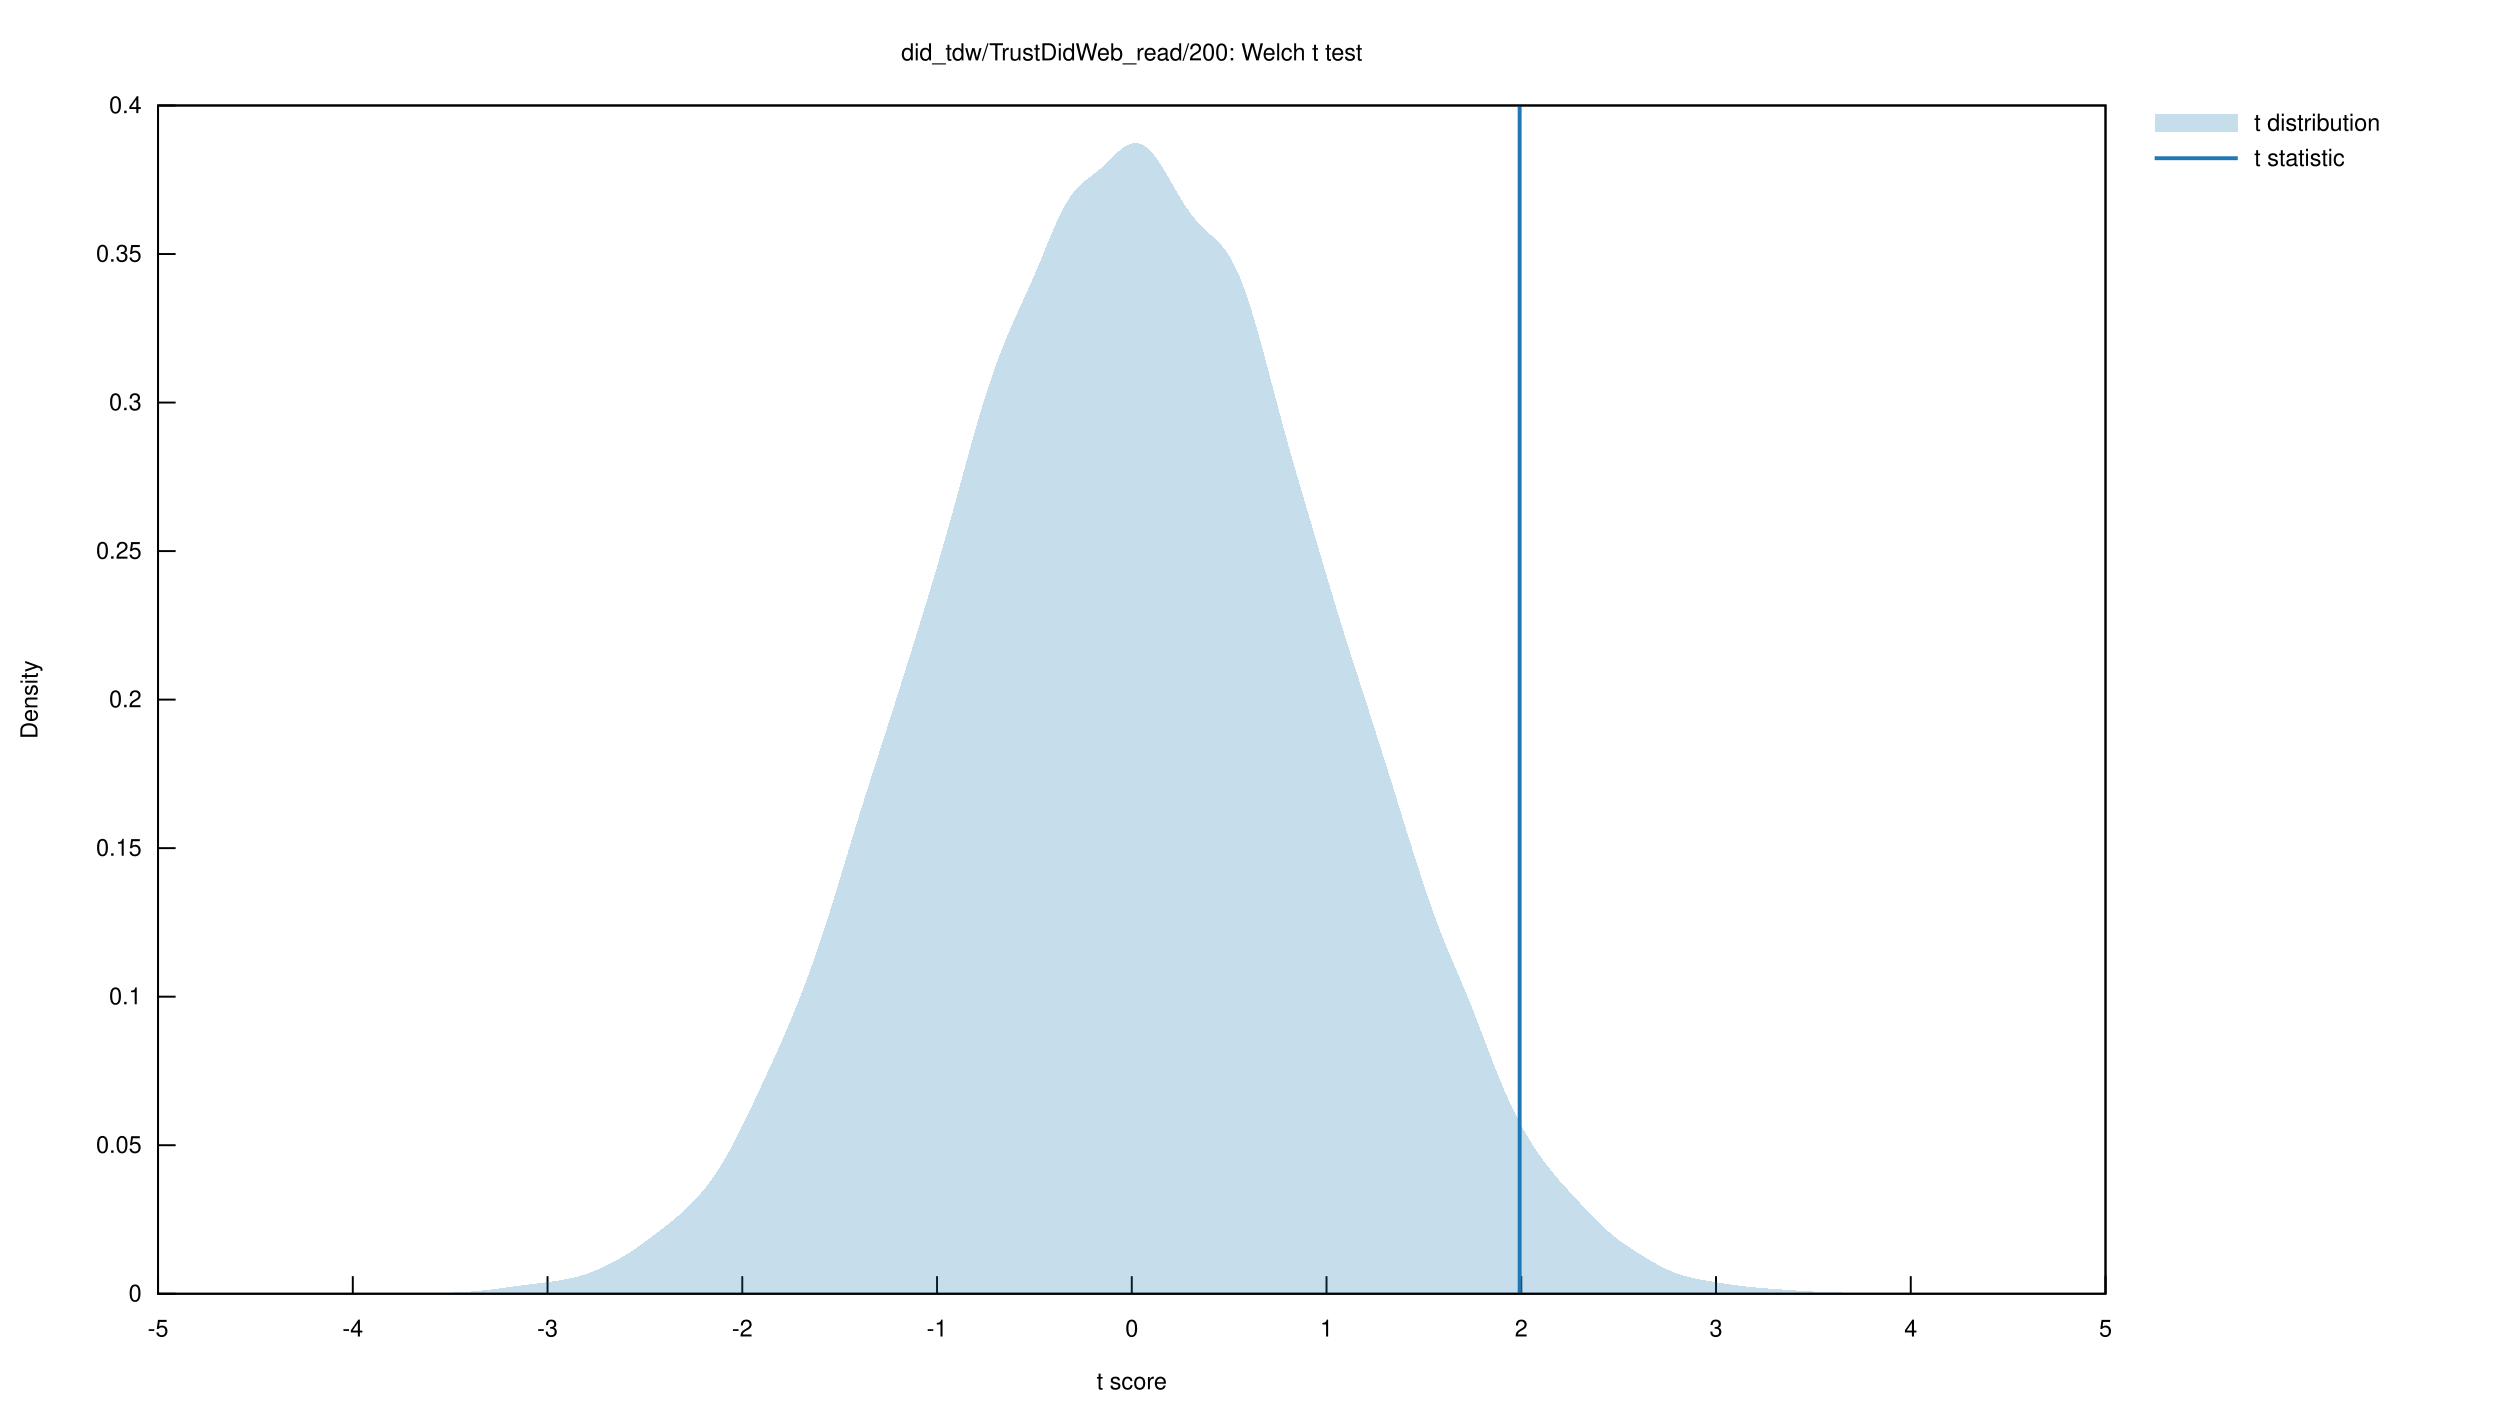
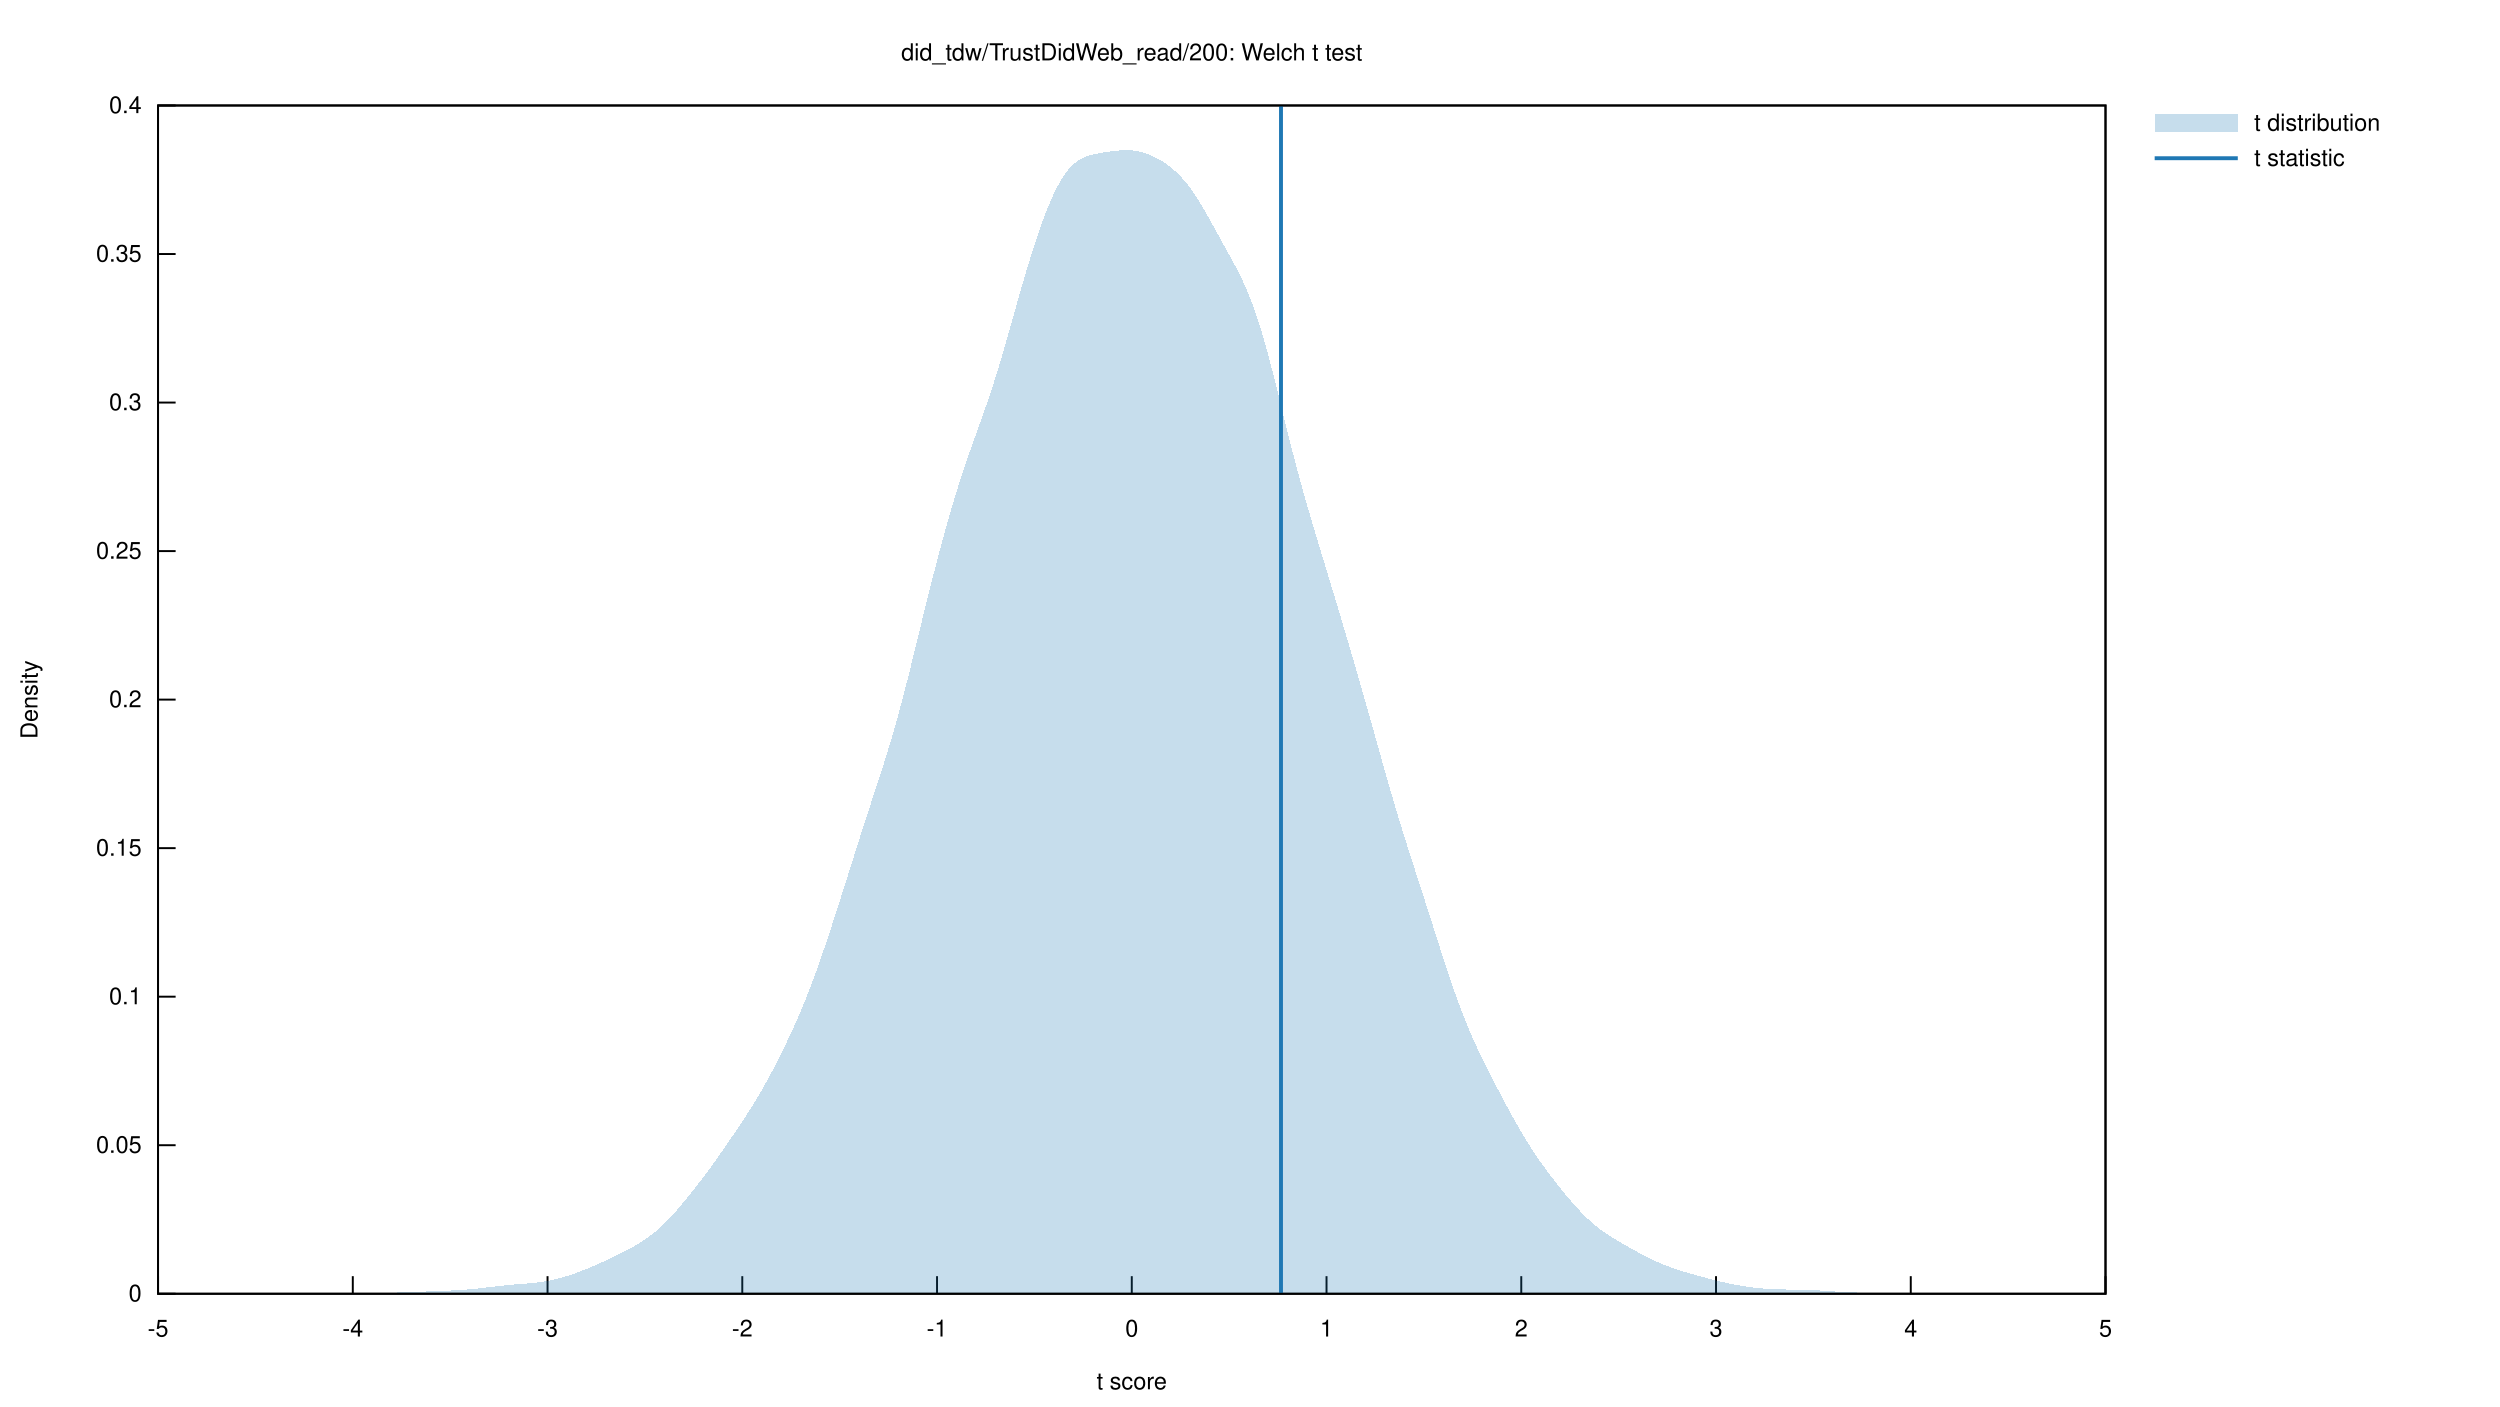
<svg xmlns="http://www.w3.org/2000/svg" xmlns:xlink="http://www.w3.org/1999/xlink" viewBox="0 0 1280 720">
  <g id="gnuplot_canvas">
    <rect x="0" y="0" width="1280" height="720" fill="none" />
    <defs>
      <circle id="gpDot" r="0.5" stroke-width="0.5" stroke="currentColor" />
      <path id="gpPt0" stroke-width="0.222" stroke="currentColor" d="M-1,0 h2 M0,-1 v2" />
      <path id="gpPt1" stroke-width="0.222" stroke="currentColor" d="M-1,-1 L1,1 M1,-1 L-1,1" />
      <path id="gpPt2" stroke-width="0.222" stroke="currentColor" d="M-1,0 L1,0 M0,-1 L0,1 M-1,-1 L1,1 M-1,1 L1,-1" />
      <rect id="gpPt3" stroke-width="0.222" stroke="currentColor" x="-1" y="-1" width="2" height="2" />
      <rect id="gpPt4" stroke-width="0.222" stroke="currentColor" fill="currentColor" x="-1" y="-1" width="2" height="2" />
      <circle id="gpPt5" stroke-width="0.222" stroke="currentColor" cx="0" cy="0" r="1" />
      <use xlink:href="#gpPt5" id="gpPt6" fill="currentColor" stroke="none" />
      <path id="gpPt7" stroke-width="0.222" stroke="currentColor" d="M0,-1.33 L-1.33,0.67 L1.33,0.67 z" />
      <use xlink:href="#gpPt7" id="gpPt8" fill="currentColor" stroke="none" />
      <use xlink:href="#gpPt7" id="gpPt9" stroke="currentColor" transform="rotate(180)" />
      <use xlink:href="#gpPt9" id="gpPt10" fill="currentColor" stroke="none" />
      <use xlink:href="#gpPt3" id="gpPt11" stroke="currentColor" transform="rotate(45)" />
      <use xlink:href="#gpPt11" id="gpPt12" fill="currentColor" stroke="none" />
      <path id="gpPt13" stroke-width="0.222" stroke="currentColor" d="M0,1.330 L1.265,0.411 L0.782,-1.067 L-0.782,-1.076 L-1.265,0.411 z" />
      <use xlink:href="#gpPt13" id="gpPt14" fill="currentColor" stroke="none" />
      <filter id="textbox" filterUnits="objectBoundingBox" x="0" y="0" height="1" width="1">
        <feFlood flood-color="white" flood-opacity="1" result="bgnd" />
        <feComposite in="SourceGraphic" in2="bgnd" operator="atop" />
      </filter>
      <filter id="greybox" filterUnits="objectBoundingBox" x="0" y="0" height="1" width="1">
        <feFlood flood-color="lightgrey" flood-opacity="1" result="grey" />
        <feComposite in="SourceGraphic" in2="grey" operator="atop" />
      </filter>
    </defs>
    <g fill="none" color="white" stroke="currentColor" stroke-width="1.00" stroke-linecap="butt" stroke-linejoin="miter">
</g>
    <g fill="none" color="black" stroke="currentColor" stroke-width="1.00" stroke-linecap="butt" stroke-linejoin="miter">
      <path stroke="black" d="M80.92,662.40 L89.92,662.40  " />
      <g transform="translate(72.53,666.30)" stroke="none" fill="black" font-family="Helvetica" font-size="12.00" text-anchor="end">
        <text>
          <tspan font-family="Helvetica"> 0</tspan>
        </text>
      </g>
    </g>
    <g fill="none" color="black" stroke="currentColor" stroke-width="1.00" stroke-linecap="butt" stroke-linejoin="miter">
      <path stroke="black" d="M80.92,586.35 L89.92,586.35  " />
      <g transform="translate(72.53,590.25)" stroke="none" fill="black" font-family="Helvetica" font-size="12.00" text-anchor="end">
        <text>
          <tspan font-family="Helvetica"> 0.05</tspan>
        </text>
      </g>
    </g>
    <g fill="none" color="black" stroke="currentColor" stroke-width="1.00" stroke-linecap="butt" stroke-linejoin="miter">
      <path stroke="black" d="M80.92,510.30 L89.92,510.30  " />
      <g transform="translate(72.53,514.20)" stroke="none" fill="black" font-family="Helvetica" font-size="12.00" text-anchor="end">
        <text>
          <tspan font-family="Helvetica"> 0.1</tspan>
        </text>
      </g>
    </g>
    <g fill="none" color="black" stroke="currentColor" stroke-width="1.00" stroke-linecap="butt" stroke-linejoin="miter">
      <path stroke="black" d="M80.92,434.25 L89.92,434.25  " />
      <g transform="translate(72.53,438.15)" stroke="none" fill="black" font-family="Helvetica" font-size="12.00" text-anchor="end">
        <text>
          <tspan font-family="Helvetica"> 0.15</tspan>
        </text>
      </g>
    </g>
    <g fill="none" color="black" stroke="currentColor" stroke-width="1.00" stroke-linecap="butt" stroke-linejoin="miter">
      <path stroke="black" d="M80.92,358.20 L89.92,358.20  " />
      <g transform="translate(72.53,362.10)" stroke="none" fill="black" font-family="Helvetica" font-size="12.00" text-anchor="end">
        <text>
          <tspan font-family="Helvetica"> 0.2</tspan>
        </text>
      </g>
    </g>
    <g fill="none" color="black" stroke="currentColor" stroke-width="1.00" stroke-linecap="butt" stroke-linejoin="miter">
      <path stroke="black" d="M80.92,282.16 L89.92,282.16  " />
      <g transform="translate(72.53,286.06)" stroke="none" fill="black" font-family="Helvetica" font-size="12.00" text-anchor="end">
        <text>
          <tspan font-family="Helvetica"> 0.25</tspan>
        </text>
      </g>
    </g>
    <g fill="none" color="black" stroke="currentColor" stroke-width="1.00" stroke-linecap="butt" stroke-linejoin="miter">
      <path stroke="black" d="M80.92,206.11 L89.92,206.11  " />
      <g transform="translate(72.53,210.01)" stroke="none" fill="black" font-family="Helvetica" font-size="12.00" text-anchor="end">
        <text>
          <tspan font-family="Helvetica"> 0.3</tspan>
        </text>
      </g>
    </g>
    <g fill="none" color="black" stroke="currentColor" stroke-width="1.00" stroke-linecap="butt" stroke-linejoin="miter">
      <path stroke="black" d="M80.92,130.06 L89.92,130.06  " />
      <g transform="translate(72.53,133.96)" stroke="none" fill="black" font-family="Helvetica" font-size="12.00" text-anchor="end">
        <text>
          <tspan font-family="Helvetica"> 0.35</tspan>
        </text>
      </g>
    </g>
    <g fill="none" color="black" stroke="currentColor" stroke-width="1.00" stroke-linecap="butt" stroke-linejoin="miter">
      <path stroke="black" d="M80.92,54.01 L89.92,54.01  " />
      <g transform="translate(72.53,57.91)" stroke="none" fill="black" font-family="Helvetica" font-size="12.00" text-anchor="end">
        <text>
          <tspan font-family="Helvetica"> 0.4</tspan>
        </text>
      </g>
    </g>
    <g fill="none" color="black" stroke="currentColor" stroke-width="1.00" stroke-linecap="butt" stroke-linejoin="miter">
      <path stroke="black" d="M80.92,662.40 L80.92,653.40  " />
      <g transform="translate(80.92,684.30)" stroke="none" fill="black" font-family="Helvetica" font-size="12.00" text-anchor="middle">
        <text>
          <tspan font-family="Helvetica">-5</tspan>
        </text>
      </g>
    </g>
    <g fill="none" color="black" stroke="currentColor" stroke-width="1.00" stroke-linecap="butt" stroke-linejoin="miter">
      <path stroke="black" d="M180.63,662.40 L180.63,653.40  " />
      <g transform="translate(180.63,684.30)" stroke="none" fill="black" font-family="Helvetica" font-size="12.00" text-anchor="middle">
        <text>
          <tspan font-family="Helvetica">-4</tspan>
        </text>
      </g>
    </g>
    <g fill="none" color="black" stroke="currentColor" stroke-width="1.00" stroke-linecap="butt" stroke-linejoin="miter">
      <path stroke="black" d="M280.34,662.40 L280.34,653.40  " />
      <g transform="translate(280.34,684.30)" stroke="none" fill="black" font-family="Helvetica" font-size="12.00" text-anchor="middle">
        <text>
          <tspan font-family="Helvetica">-3</tspan>
        </text>
      </g>
    </g>
    <g fill="none" color="black" stroke="currentColor" stroke-width="1.00" stroke-linecap="butt" stroke-linejoin="miter">
      <path stroke="black" d="M380.05,662.40 L380.05,653.40  " />
      <g transform="translate(380.05,684.30)" stroke="none" fill="black" font-family="Helvetica" font-size="12.00" text-anchor="middle">
        <text>
          <tspan font-family="Helvetica">-2</tspan>
        </text>
      </g>
    </g>
    <g fill="none" color="black" stroke="currentColor" stroke-width="1.00" stroke-linecap="butt" stroke-linejoin="miter">
      <path stroke="black" d="M479.76,662.40 L479.76,653.40  " />
      <g transform="translate(479.76,684.30)" stroke="none" fill="black" font-family="Helvetica" font-size="12.00" text-anchor="middle">
        <text>
          <tspan font-family="Helvetica">-1</tspan>
        </text>
      </g>
    </g>
    <g fill="none" color="black" stroke="currentColor" stroke-width="1.00" stroke-linecap="butt" stroke-linejoin="miter">
      <path stroke="black" d="M579.47,662.40 L579.47,653.40  " />
      <g transform="translate(579.47,684.30)" stroke="none" fill="black" font-family="Helvetica" font-size="12.00" text-anchor="middle">
        <text>
          <tspan font-family="Helvetica"> 0</tspan>
        </text>
      </g>
    </g>
    <g fill="none" color="black" stroke="currentColor" stroke-width="1.00" stroke-linecap="butt" stroke-linejoin="miter">
      <path stroke="black" d="M679.18,662.40 L679.18,653.40  " />
      <g transform="translate(679.18,684.30)" stroke="none" fill="black" font-family="Helvetica" font-size="12.00" text-anchor="middle">
        <text>
          <tspan font-family="Helvetica"> 1</tspan>
        </text>
      </g>
    </g>
    <g fill="none" color="black" stroke="currentColor" stroke-width="1.00" stroke-linecap="butt" stroke-linejoin="miter">
      <path stroke="black" d="M778.89,662.40 L778.89,653.40  " />
      <g transform="translate(778.89,684.30)" stroke="none" fill="black" font-family="Helvetica" font-size="12.00" text-anchor="middle">
        <text>
          <tspan font-family="Helvetica"> 2</tspan>
        </text>
      </g>
    </g>
    <g fill="none" color="black" stroke="currentColor" stroke-width="1.00" stroke-linecap="butt" stroke-linejoin="miter">
      <path stroke="black" d="M878.60,662.40 L878.60,653.40  " />
      <g transform="translate(878.60,684.30)" stroke="none" fill="black" font-family="Helvetica" font-size="12.00" text-anchor="middle">
        <text>
          <tspan font-family="Helvetica"> 3</tspan>
        </text>
      </g>
    </g>
    <g fill="none" color="black" stroke="currentColor" stroke-width="1.00" stroke-linecap="butt" stroke-linejoin="miter">
      <path stroke="black" d="M978.31,662.40 L978.31,653.40  " />
      <g transform="translate(978.31,684.30)" stroke="none" fill="black" font-family="Helvetica" font-size="12.00" text-anchor="middle">
        <text>
          <tspan font-family="Helvetica"> 4</tspan>
        </text>
      </g>
    </g>
    <g fill="none" color="black" stroke="currentColor" stroke-width="1.00" stroke-linecap="butt" stroke-linejoin="miter">
      <path stroke="black" d="M1078.02,662.40 L1078.02,653.40  " />
      <g transform="translate(1078.02,684.30)" stroke="none" fill="black" font-family="Helvetica" font-size="12.00" text-anchor="middle">
        <text>
          <tspan font-family="Helvetica"> 5</tspan>
        </text>
      </g>
    </g>
    <g fill="none" color="black" stroke="currentColor" stroke-width="1.00" stroke-linecap="butt" stroke-linejoin="miter">
</g>
    <g fill="none" color="black" stroke="currentColor" stroke-width="1.00" stroke-linecap="butt" stroke-linejoin="miter">
      <path stroke="black" d="M80.92,54.01 L80.92,662.40 L1078.02,662.40 L1078.02,54.01 L80.92,54.01 Z  " />
    </g>
    <g fill="none" color="black" stroke="currentColor" stroke-width="1.00" stroke-linecap="butt" stroke-linejoin="miter">
</g>
    <g id="gnuplot_plot_1">
      <g fill="none" color="black" stroke="currentColor" stroke-width="1.00" stroke-linecap="butt" stroke-linejoin="miter">
        <g transform="translate(1154.14,66.91)" stroke="none" fill="black" font-family="Helvetica" font-size="12.00" text-anchor="start">
          <text>
            <tspan font-family="Helvetica">t distribution</tspan>
          </text>
        </g>
      </g>
      <g fill="none" color="black" stroke="currentColor" stroke-width="1.00" stroke-linecap="butt" stroke-linejoin="miter">
        <g stroke="none" shape-rendering="crispEdges">
          <polygon fill="rgb( 31, 120, 180)" fill-opacity="0.25" points="1103.19,67.51 1145.75,67.51 1145.75,58.51 1103.19,58.51 " />
-           <polygon fill="rgb( 31, 120, 180)" fill-opacity="0.25" points="100.53,662.40 102.37,662.40 104.22,662.40 106.06,662.40 107.90,662.40 109.75,662.39 111.59,662.39 113.43,662.39 115.28,662.38 117.12,662.38 118.96,662.37 120.81,662.37 122.65,662.36 124.49,662.36 126.33,662.35 128.18,662.35 130.02,662.34 131.86,662.34 133.71,662.34 135.55,662.34 137.39,662.35 139.24,662.35 141.08,662.36 142.92,662.36 144.77,662.36 146.61,662.37 148.45,662.37 150.29,662.37 152.14,662.37 153.98,662.36 155.82,662.36 157.67,662.36 159.51,662.35 161.35,662.35 163.20,662.34 165.04,662.34 166.88,662.34 168.73,662.34 170.57,662.34 172.41,662.34 174.25,662.34 176.10,662.34 177.94,662.34 179.78,662.34 181.63,662.34 183.47,662.33 185.31,662.33 187.16,662.33 189.00,662.33 190.84,662.33 192.69,662.33 194.53,662.33 196.37,662.33 198.21,662.33 200.06,662.32 201.90,662.32 203.74,662.32 205.59,662.31 207.43,662.30 209.27,662.29 211.12,662.28 212.96,662.26 214.80,662.24 216.65,662.21 218.49,662.18 220.33,662.14 222.18,662.10 224.02,662.05 225.86,661.99 227.70,661.93 229.55,661.86 231.39,661.78 233.23,661.70 235.08,661.61 236.92,661.51 238.76,661.40 240.61,661.27 242.45,661.13 244.29,660.98 246.14,660.81 247.98,660.62 249.82,660.42 251.66,660.20 253.51,659.97 255.35,659.72 257.19,659.47 259.04,659.22 260.88,658.96 262.72,658.71 264.57,658.46 266.41,658.22 268.25,657.99 270.10,657.76 271.94,657.53 273.78,657.31 275.62,657.08 277.47,656.85 279.31,656.61 281.15,656.36 283.00,656.10 284.84,655.82 286.68,655.52 288.53,655.19 290.37,654.84 292.21,654.46 294.06,654.03 295.90,653.56 297.74,653.04 299.58,652.46 301.43,651.82 303.27,651.13 305.11,650.38 306.96,649.58 308.80,648.73 310.64,647.85 312.49,646.92 314.33,645.96 316.17,644.95 318.02,643.91 319.86,642.81 321.70,641.67 323.55,640.48 325.39,639.24 327.23,637.96 329.07,636.64 330.92,635.28 332.76,633.91 334.60,632.52 336.45,631.11 338.29,629.70 340.13,628.27 341.98,626.82 343.82,625.35 345.66,623.83 347.51,622.27 349.35,620.64 351.19,618.95 353.03,617.17 354.88,615.31 356.72,613.34 358.56,611.25 360.41,609.05 362.25,606.71 364.09,604.23 365.94,601.59 367.78,598.80 369.62,595.84 371.47,592.73 373.31,589.46 375.15,586.06 376.99,582.52 378.84,578.88 380.68,575.15 382.52,571.35 384.37,567.50 386.21,563.60 388.05,559.67 389.90,555.72 391.74,551.76 393.58,547.77 395.43,543.75 397.27,539.70 399.11,535.59 400.95,531.42 402.80,527.17 404.64,522.82 406.48,518.37 408.33,513.79 410.17,509.10 412.01,504.27 413.86,499.31 415.70,494.21 417.54,488.97 419.39,483.58 421.23,478.04 423.07,472.37 424.92,466.56 426.76,460.64 428.60,454.63 430.44,448.55 432.29,442.45 434.13,436.34 435.97,430.26 437.82,424.22 439.66,418.25 441.50,412.33 443.35,406.48 445.19,400.67 447.03,394.90 448.88,389.16 450.72,383.42 452.56,377.68 454.40,371.93 456.25,366.17 458.09,360.38 459.93,354.57 461.78,348.73 463.62,342.87 465.46,336.99 467.31,331.09 469.15,325.16 470.99,319.20 472.84,313.20 474.68,307.16 476.52,301.07 478.36,294.91 480.21,288.68 482.05,282.35 483.89,275.93 485.74,269.40 487.58,262.78 489.42,256.09 491.27,249.33 493.11,242.56 494.95,235.81 496.80,229.13 498.64,222.57 500.48,216.16 502.32,209.94 504.17,203.95 506.01,198.20 507.85,192.70 509.70,187.45 511.54,182.45 513.38,177.69 515.23,173.14 517.07,168.79 518.91,164.59 520.76,160.50 522.60,156.47 524.44,152.45 526.29,148.39 528.13,144.24 529.97,139.98 531.81,135.61 533.66,131.16 535.50,126.66 537.34,122.18 539.19,117.80 541.03,113.62 542.87,109.70 544.72,106.12 546.56,102.93 548.40,100.14 550.25,97.75 552.09,95.71 553.93,93.95 555.77,92.40 557.62,90.97 559.46,89.56 561.30,88.10 563.15,86.56 564.99,84.90 566.83,83.15 568.68,81.33 570.52,79.52 572.36,77.80 574.21,76.24 576.05,74.93 577.89,73.96 579.73,73.37 581.58,73.21 583.42,73.52 585.26,74.30 587.11,75.53 588.95,77.21 590.79,79.29 592.64,81.73 594.48,84.47 596.32,87.45 598.17,90.59 600.01,93.82 601.85,97.06 603.70,100.23 605.54,103.27 607.38,106.13 609.22,108.78 611.07,111.19 612.91,113.38 614.75,115.36 616.60,117.17 618.44,118.88 620.28,120.54 622.13,122.24 623.97,124.08 625.81,126.14 627.66,128.51 629.50,131.28 631.34,134.50 633.18,138.23 635.03,142.47 636.87,147.22 638.71,152.47 640.56,158.17 642.40,164.26 644.24,170.67 646.09,177.35 647.93,184.20 649.77,191.16 651.62,198.16 653.46,205.14 655.30,212.06 657.14,218.86 658.99,225.54 660.83,232.09 662.67,238.53 664.52,244.87 666.36,251.15 668.20,257.39 670.05,263.62 671.89,269.87 673.73,276.12 675.58,282.39 677.42,288.65 679.26,294.89 681.10,301.08 682.95,307.22 684.79,313.28 686.63,319.26 688.48,325.17 690.32,331.01 692.16,336.81 694.01,342.56 695.85,348.29 697.69,354.01 699.54,359.73 701.38,365.46 703.22,371.22 705.07,377.01 706.91,382.83 708.75,388.69 710.59,394.57 712.44,400.49 714.28,406.42 716.12,412.35 717.97,418.28 719.81,424.19 721.65,430.08 723.50,435.92 725.34,441.71 727.18,447.42 729.03,453.04 730.87,458.53 732.71,463.87 734.55,469.04 736.40,474.02 738.24,478.82 740.08,483.44 741.93,487.92 743.77,492.29 745.61,496.60 747.46,500.91 749.30,505.26 751.14,509.68 752.99,514.21 754.83,518.84 756.67,523.58 758.51,528.39 760.36,533.25 762.20,538.11 764.04,542.92 765.89,547.64 767.73,552.24 769.57,556.68 771.42,560.95 773.26,565.02 775.10,568.90 776.95,572.58 778.79,576.08 780.63,579.39 782.47,582.54 784.32,585.52 786.16,588.37 788.00,591.07 789.85,593.66 791.69,596.13 793.53,598.50 795.38,600.78 797.22,602.98 799.06,605.11 800.91,607.19 802.75,609.23 804.59,611.23 806.44,613.22 808.28,615.19 810.12,617.16 811.96,619.12 813.81,621.06 815.65,622.98 817.49,624.85 819.34,626.68 821.18,628.44 823.02,630.12 824.87,631.72 826.71,633.24 828.55,634.67 830.40,636.03 832.24,637.32 834.08,638.56 835.92,639.77 837.77,640.94 839.61,642.10 841.45,643.23 843.30,644.35 845.14,645.45 846.98,646.51 848.83,647.54 850.67,648.52 852.51,649.44 854.36,650.30 856.20,651.08 858.04,651.80 859.88,652.45 861.73,653.03 863.57,653.55 865.41,654.02 867.26,654.44 869.10,654.82 870.94,655.17 872.79,655.50 874.63,655.81 876.47,656.12 878.32,656.42 880.16,656.72 882.00,657.01 883.84,657.30 885.69,657.59 887.53,657.86 889.37,658.12 891.22,658.36 893.06,658.59 894.90,658.80 896.75,658.99 898.59,659.16 900.43,659.32 902.28,659.47 904.12,659.61 905.96,659.75 907.81,659.88 909.65,660.01 911.49,660.15 913.33,660.28 915.18,660.41 917.02,660.55 918.86,660.68 920.71,660.80 922.55,660.92 924.39,661.03 926.24,661.13 928.08,661.23 929.92,661.31 931.77,661.39 933.61,661.46 935.45,661.52 937.29,661.58 939.14,661.64 940.98,661.70 942.82,661.75 944.67,661.80 946.51,661.86 948.35,661.91 950.20,661.96 952.04,662.00 953.88,662.05 955.73,662.09 957.57,662.12 959.41,662.16 961.25,662.19 963.10,662.22 964.94,662.24 966.78,662.27 968.63,662.29 970.47,662.30 972.31,662.31 974.16,662.32 976.00,662.33 977.84,662.34 979.69,662.34 981.53,662.34 983.37,662.34 985.21,662.34 987.06,662.34 988.90,662.34 990.74,662.34 992.59,662.35 994.43,662.35 996.27,662.36 998.12,662.36 999.96,662.37 1001.80,662.37 1003.65,662.38 1005.49,662.38 1007.33,662.39 1009.18,662.39 1011.02,662.39 1012.86,662.40 1014.70,662.40 1016.55,662.40 1018.39,662.40 1020.23,662.40 1020.23,662.40 1018.39,662.40 1016.55,662.40 1014.70,662.40 1012.86,662.40 1011.02,662.40 1009.18,662.40 1007.33,662.40 1005.49,662.40 1003.65,662.40 1001.80,662.40 999.96,662.40 998.12,662.40 996.27,662.40 994.43,662.40 992.59,662.40 990.74,662.40 988.90,662.40 987.06,662.40 985.21,662.40 983.37,662.40 981.53,662.40 979.69,662.40 977.84,662.40 976.00,662.40 974.16,662.40 972.31,662.40 970.47,662.40 968.63,662.40 966.78,662.40 964.94,662.40 963.10,662.40 961.25,662.40 959.41,662.40 957.57,662.40 955.73,662.40 953.88,662.40 952.04,662.40 950.20,662.40 948.35,662.40 946.51,662.40 944.67,662.40 942.82,662.40 940.98,662.40 939.14,662.40 937.29,662.40 935.45,662.40 933.61,662.40 931.77,662.40 929.92,662.40 928.08,662.40 926.24,662.40 924.39,662.40 922.55,662.40 920.71,662.40 918.86,662.40 917.02,662.40 915.18,662.40 913.33,662.40 911.49,662.40 909.65,662.40 907.81,662.40 905.96,662.40 904.12,662.40 902.28,662.40 900.43,662.40 898.59,662.40 896.75,662.40 894.90,662.40 893.06,662.40 891.22,662.40 889.37,662.40 887.53,662.40 885.69,662.40 883.84,662.40 882.00,662.40 880.16,662.40 878.32,662.40 876.47,662.40 874.63,662.40 872.79,662.40 870.94,662.40 869.10,662.40 867.26,662.40 865.41,662.40 863.57,662.40 861.73,662.40 859.88,662.40 858.04,662.40 856.20,662.40 854.36,662.40 852.51,662.40 850.67,662.40 848.83,662.40 846.98,662.40 845.14,662.40 843.30,662.40 841.45,662.40 839.61,662.40 837.77,662.40 835.92,662.40 834.08,662.40 832.24,662.40 830.40,662.40 828.55,662.40 826.71,662.40 824.87,662.40 823.02,662.40 821.18,662.40 819.34,662.40 817.49,662.40 815.65,662.40 813.81,662.40 811.96,662.40 810.12,662.40 808.28,662.40 806.44,662.40 804.59,662.40 802.75,662.40 800.91,662.40 799.06,662.40 797.22,662.40 795.38,662.40 793.53,662.40 791.69,662.40 789.85,662.40 788.00,662.40 786.16,662.40 784.32,662.40 782.47,662.40 780.63,662.40 778.79,662.40 776.95,662.40 775.10,662.40 773.26,662.40 771.42,662.40 769.57,662.40 767.73,662.40 765.89,662.40 764.04,662.40 762.20,662.40 760.36,662.40 758.51,662.40 756.67,662.40 754.83,662.40 752.99,662.40 751.14,662.40 749.30,662.40 747.46,662.40 745.61,662.40 743.77,662.40 741.93,662.40 740.08,662.40 738.24,662.40 736.40,662.40 734.55,662.40 732.71,662.40 730.87,662.40 729.03,662.40 727.18,662.40 725.34,662.40 723.50,662.40 721.65,662.40 719.81,662.40 717.97,662.40 716.12,662.40 714.28,662.40 712.44,662.40 710.59,662.40 708.75,662.40 706.91,662.40 705.07,662.40 703.22,662.40 701.38,662.40 699.54,662.40 697.69,662.40 695.85,662.40 694.01,662.40 692.16,662.40 690.32,662.40 688.48,662.40 686.63,662.40 684.79,662.40 682.95,662.40 681.10,662.40 679.26,662.40 677.42,662.40 675.58,662.40 673.73,662.40 671.89,662.40 670.05,662.40 668.20,662.40 666.36,662.40 664.52,662.40 662.67,662.40 660.83,662.40 658.99,662.40 657.14,662.40 655.30,662.40 653.46,662.40 651.62,662.40 649.77,662.40 647.93,662.40 646.09,662.40 644.24,662.40 642.40,662.40 640.56,662.40 638.71,662.40 636.87,662.40 635.03,662.40 633.18,662.40 631.34,662.40 629.50,662.40 627.66,662.40 625.81,662.40 623.97,662.40 622.13,662.40 620.28,662.40 618.44,662.40 616.60,662.40 614.75,662.40 612.91,662.40 611.07,662.40 609.22,662.40 607.38,662.40 605.54,662.40 603.70,662.40 601.85,662.40 600.01,662.40 598.17,662.40 596.32,662.40 594.48,662.40 592.64,662.40 590.79,662.40 588.95,662.40 587.11,662.40 585.26,662.40 583.42,662.40 581.58,662.40 579.73,662.40 577.89,662.40 576.05,662.40 574.21,662.40 572.36,662.40 570.52,662.40 568.68,662.40 566.83,662.40 564.99,662.40 563.15,662.40 561.30,662.40 559.46,662.40 557.62,662.40 555.77,662.40 553.93,662.40 552.09,662.40 550.25,662.40 548.40,662.40 546.56,662.40 544.72,662.40 542.87,662.40 541.03,662.40 539.19,662.40 537.34,662.40 535.50,662.40 533.66,662.40 531.81,662.40 529.97,662.40 528.13,662.40 526.29,662.40 524.44,662.40 522.60,662.40 520.76,662.40 518.91,662.40 517.07,662.40 515.23,662.40 513.38,662.40 511.54,662.40 509.70,662.40 507.85,662.40 506.01,662.40 504.17,662.40 502.32,662.40 500.48,662.40 498.64,662.40 496.80,662.40 494.95,662.40 493.11,662.40 491.27,662.40 489.42,662.40 487.58,662.40 485.74,662.40 483.89,662.40 482.05,662.40 480.21,662.40 478.36,662.40 476.52,662.40 474.68,662.40 472.84,662.40 470.99,662.40 469.15,662.40 467.31,662.40 465.46,662.40 463.62,662.40 461.78,662.40 459.93,662.40 458.09,662.40 456.25,662.40 454.40,662.40 452.56,662.40 450.72,662.40 448.88,662.40 447.03,662.40 445.19,662.40 443.35,662.40 441.50,662.40 439.66,662.40 437.82,662.40 435.97,662.40 434.13,662.40 432.29,662.40 430.44,662.40 428.60,662.40 426.76,662.40 424.92,662.40 423.07,662.40 421.23,662.40 419.39,662.40 417.54,662.40 415.70,662.40 413.86,662.40 412.01,662.40 410.17,662.40 408.33,662.40 406.48,662.40 404.64,662.40 402.80,662.40 400.95,662.40 399.11,662.40 397.27,662.40 395.43,662.40 393.58,662.40 391.74,662.40 389.90,662.40 388.05,662.40 386.21,662.40 384.37,662.40 382.52,662.40 380.68,662.40 378.84,662.40 376.99,662.40 375.15,662.40 373.31,662.40 371.47,662.40 369.62,662.40 367.78,662.40 365.94,662.40 364.09,662.40 362.25,662.40 360.41,662.40 358.56,662.40 356.72,662.40 354.88,662.40 353.03,662.40 351.19,662.40 349.35,662.40 347.51,662.40 345.66,662.40 343.82,662.40 341.98,662.40 340.13,662.40 338.29,662.40 336.45,662.40 334.60,662.40 332.76,662.40 330.92,662.40 329.07,662.40 327.23,662.40 325.39,662.40 323.55,662.40 321.70,662.40 319.86,662.40 318.02,662.40 316.17,662.40 314.33,662.40 312.49,662.40 310.64,662.40 308.80,662.40 306.96,662.40 305.11,662.40 303.27,662.40 301.43,662.40 299.58,662.40 297.74,662.40 295.90,662.40 294.06,662.40 292.21,662.40 290.37,662.40 288.53,662.40 286.68,662.40 284.84,662.40 283.00,662.40 281.15,662.40 279.31,662.40 277.47,662.40 275.62,662.40 273.78,662.40 271.94,662.40 270.10,662.40 268.25,662.40 266.41,662.40 264.57,662.40 262.72,662.40 260.88,662.40 259.04,662.40 257.19,662.40 255.35,662.40 253.51,662.40 251.66,662.40 249.82,662.40 247.98,662.40 246.14,662.40 244.29,662.40 242.45,662.40 240.61,662.40 238.76,662.40 236.92,662.40 235.08,662.40 233.23,662.40 231.39,662.40 229.55,662.40 227.70,662.40 225.86,662.40 224.02,662.40 222.18,662.40 220.33,662.40 218.49,662.40 216.65,662.40 214.80,662.40 212.96,662.40 211.12,662.40 209.27,662.40 207.43,662.40 205.59,662.40 203.74,662.40 201.90,662.40 200.06,662.40 198.21,662.40 196.37,662.40 194.53,662.40 192.69,662.40 190.84,662.40 189.00,662.40 187.16,662.40 185.31,662.40 183.47,662.40 181.63,662.40 179.78,662.40 177.94,662.40 176.10,662.40 174.25,662.40 172.41,662.40 170.57,662.40 168.73,662.40 166.88,662.40 165.04,662.40 163.20,662.40 161.35,662.40 159.51,662.40 157.67,662.40 155.82,662.40 153.98,662.40 152.14,662.40 150.29,662.40 148.45,662.40 146.61,662.40 144.77,662.40 142.92,662.40 141.08,662.40 139.24,662.40 137.39,662.40 135.55,662.40 133.71,662.40 131.86,662.40 130.02,662.40 128.18,662.40 126.33,662.40 124.49,662.40 122.65,662.40 120.81,662.40 118.96,662.40 117.12,662.40 115.28,662.40 113.43,662.40 111.59,662.40 109.75,662.40 107.90,662.40 106.06,662.40 104.22,662.40 102.37,662.40 100.53,662.40 " />
+           <polygon fill="rgb( 31, 120, 180)" fill-opacity="0.25" points="93.94,662.40 95.83,662.40 97.73,662.40 99.63,662.40 101.52,662.40 103.42,662.39 105.32,662.39 107.21,662.39 109.11,662.38 111.01,662.38 112.90,662.37 114.80,662.37 116.70,662.36 118.59,662.35 120.49,662.35 122.39,662.35 124.28,662.34 126.18,662.34 128.08,662.34 129.98,662.35 131.87,662.35 133.77,662.36 135.67,662.36 137.56,662.37 139.46,662.37 141.36,662.38 143.25,662.38 145.15,662.38 147.05,662.38 148.94,662.38 150.84,662.37 152.74,662.37 154.63,662.36 156.53,662.35 158.43,662.33 160.32,662.32 162.22,662.30 164.12,662.28 166.01,662.26 167.91,662.24 169.81,662.22 171.70,662.20 173.60,662.18 175.50,662.16 177.40,662.15 179.29,662.14 181.19,662.12 183.09,662.11 184.98,662.10 186.88,662.09 188.78,662.07 190.67,662.05 192.57,662.02 194.47,661.98 196.36,661.94 198.26,661.89 200.16,661.84 202.05,661.79 203.95,661.73 205.85,661.67 207.74,661.60 209.64,661.54 211.54,661.47 213.43,661.40 215.33,661.34 217.23,661.27 219.12,661.20 221.02,661.12 222.92,661.05 224.82,660.98 226.71,660.91 228.61,660.83 230.51,660.75 232.40,660.66 234.30,660.56 236.20,660.45 238.09,660.32 239.99,660.17 241.89,660.00 243.78,659.81 245.68,659.60 247.58,659.38 249.47,659.15 251.37,658.92 253.27,658.69 255.16,658.47 257.06,658.25 258.96,658.06 260.85,657.88 262.75,657.71 264.65,657.56 266.54,657.41 268.44,657.27 270.34,657.12 272.23,656.95 274.13,656.76 276.03,656.53 277.93,656.26 279.82,655.94 281.72,655.58 283.62,655.16 285.51,654.70 287.41,654.19 289.31,653.63 291.20,653.04 293.10,652.40 295.00,651.73 296.89,651.02 298.79,650.28 300.69,649.52 302.58,648.73 304.48,647.91 306.38,647.08 308.27,646.23 310.17,645.36 312.07,644.48 313.96,643.57 315.86,642.65 317.76,641.71 319.65,640.75 321.55,639.75 323.45,638.72 325.35,637.64 327.24,636.51 329.14,635.31 331.04,634.04 332.93,632.66 334.83,631.19 336.73,629.60 338.62,627.89 340.52,626.07 342.42,624.13 344.31,622.09 346.21,619.97 348.11,617.76 350.00,615.50 351.90,613.18 353.80,610.83 355.69,608.43 357.59,606.00 359.49,603.53 361.38,601.01 363.28,598.45 365.18,595.84 367.07,593.17 368.97,590.47 370.87,587.73 372.77,584.97 374.66,582.18 376.56,579.38 378.46,576.56 380.35,573.71 382.25,570.82 384.15,567.86 386.04,564.83 387.94,561.70 389.84,558.46 391.73,555.11 393.63,551.66 395.53,548.10 397.42,544.44 399.32,540.69 401.22,536.84 403.11,532.91 405.01,528.87 406.91,524.71 408.80,520.41 410.70,515.95 412.60,511.31 414.49,506.48 416.39,501.46 418.29,496.26 420.18,490.88 422.08,485.35 423.98,479.70 425.88,473.94 427.77,468.10 429.67,462.19 431.57,456.23 433.46,450.23 435.36,444.22 437.26,438.21 439.15,432.22 441.05,426.27 442.95,420.37 444.84,414.53 446.74,408.72 448.64,402.94 450.53,397.12 452.43,391.21 454.33,385.16 456.22,378.90 458.12,372.38 460.02,365.59 461.91,358.52 463.81,351.20 465.71,343.67 467.60,335.98 469.50,328.21 471.40,320.42 473.30,312.67 475.19,305.00 477.09,297.45 478.99,290.06 480.88,282.83 482.78,275.79 484.68,268.94 486.57,262.31 488.47,255.91 490.37,249.74 492.26,243.80 494.16,238.08 496.06,232.56 497.95,227.19 499.85,221.90 501.75,216.63 503.64,211.30 505.54,205.85 507.44,200.20 509.33,194.34 511.23,188.23 513.13,181.89 515.02,175.36 516.92,168.69 518.82,161.95 520.72,155.21 522.61,148.54 524.51,142.00 526.41,135.64 528.30,129.50 530.20,123.62 532.10,118.02 533.99,112.72 535.89,107.76 537.79,103.15 539.68,98.94 541.58,95.15 543.48,91.80 545.37,88.91 547.27,86.47 549.17,84.47 551.06,82.86 552.96,81.60 554.86,80.63 556.75,79.89 558.65,79.32 560.55,78.87 562.44,78.50 564.34,78.17 566.24,77.87 568.14,77.60 570.03,77.35 571.93,77.13 573.83,76.98 575.72,76.89 577.62,76.90 579.52,77.01 581.41,77.24 583.31,77.60 585.21,78.08 587.10,78.69 589.00,79.42 590.90,80.27 592.79,81.24 594.69,82.33 596.59,83.55 598.48,84.91 600.38,86.43 602.28,88.13 604.17,90.01 606.07,92.10 607.97,94.40 609.86,96.92 611.76,99.65 613.66,102.59 615.55,105.70 617.45,108.97 619.35,112.33 621.25,115.76 623.14,119.22 625.04,122.67 626.94,126.10 628.83,129.53 630.73,132.98 632.63,136.51 634.52,140.20 636.42,144.12 638.32,148.36 640.21,152.99 642.11,158.07 644.01,163.63 645.90,169.69 647.80,176.22 649.70,183.16 651.59,190.44 653.49,197.97 655.39,205.65 657.28,213.36 659.18,221.02 661.08,228.55 662.97,235.91 664.87,243.05 666.77,249.97 668.67,256.68 670.56,263.23 672.46,269.64 674.36,275.95 676.25,282.22 678.15,288.46 680.05,294.72 681.94,300.99 683.84,307.29 685.74,313.62 687.63,319.98 689.53,326.38 691.43,332.80 693.32,339.27 695.22,345.79 697.12,352.38 699.01,359.02 700.91,365.73 702.81,372.48 704.70,379.26 706.60,386.03 708.50,392.77 710.39,399.44 712.29,406.00 714.19,412.45 716.09,418.77 717.98,424.96 719.88,431.03 721.78,437.02 723.67,442.94 725.57,448.82 727.47,454.69 729.36,460.58 731.26,466.50 733.16,472.45 735.05,478.41 736.95,484.36 738.85,490.27 740.74,496.08 742.64,501.75 744.54,507.25 746.43,512.55 748.33,517.61 750.23,522.44 752.12,527.04 754.02,531.43 755.92,535.63 757.81,539.67 759.71,543.58 761.61,547.39 763.50,551.13 765.40,554.81 767.30,558.45 769.20,562.05 771.09,565.60 772.99,569.11 774.89,572.56 776.78,575.93 778.68,579.22 780.58,582.41 782.47,585.49 784.37,588.46 786.27,591.33 788.16,594.09 790.06,596.76 791.96,599.36 793.85,601.89 795.75,604.36 797.65,606.78 799.54,609.15 801.44,611.47 803.34,613.73 805.23,615.93 807.13,618.06 809.03,620.11 810.92,622.06 812.82,623.91 814.72,625.65 816.62,627.28 818.51,628.80 820.41,630.22 822.31,631.55 824.20,632.80 826.10,633.99 828.00,635.14 829.89,636.25 831.79,637.34 833.69,638.41 835.58,639.47 837.48,640.52 839.38,641.54 841.27,642.54 843.17,643.51 845.07,644.45 846.96,645.36 848.86,646.22 850.76,647.04 852.65,647.81 854.55,648.55 856.45,649.24 858.34,649.88 860.24,650.49 862.14,651.08 864.04,651.63 865.93,652.17 867.83,652.70 869.73,653.23 871.62,653.75 873.52,654.26 875.42,654.77 877.31,655.27 879.21,655.75 881.11,656.21 883.00,656.65 884.90,657.07 886.80,657.46 888.69,657.83 890.59,658.16 892.49,658.48 894.38,658.76 896.28,659.03 898.18,659.26 900.07,659.48 901.97,659.66 903.87,659.82 905.76,659.94 907.66,660.04 909.56,660.12 911.45,660.17 913.35,660.21 915.25,660.23 917.15,660.25 919.04,660.27 920.94,660.30 922.84,660.34 924.73,660.40 926.63,660.47 928.53,660.56 930.42,660.66 932.32,660.78 934.22,660.90 936.11,661.02 938.01,661.15 939.91,661.27 941.80,661.38 943.70,661.48 945.60,661.57 947.49,661.65 949.39,661.71 951.29,661.77 953.18,661.81 955.08,661.84 956.98,661.87 958.87,661.89 960.77,661.90 962.67,661.92 964.57,661.94 966.46,661.95 968.36,661.97 970.26,661.98 972.15,661.99 974.05,662.01 975.95,662.02 977.84,662.03 979.74,662.05 981.64,662.06 983.53,662.07 985.43,662.09 987.33,662.10 989.22,662.12 991.12,662.14 993.02,662.16 994.91,662.17 996.81,662.19 998.71,662.20 1000.60,662.22 1002.50,662.23 1004.40,662.24 1006.29,662.24 1008.19,662.25 1010.09,662.26 1011.99,662.28 1013.88,662.29 1015.78,662.30 1017.68,662.32 1019.57,662.33 1021.47,662.34 1023.37,662.36 1025.26,662.37 1027.16,662.38 1029.06,662.38 1030.95,662.39 1032.85,662.39 1034.75,662.39 1036.64,662.40 1038.54,662.40 1040.44,662.40 1040.44,662.40 1038.54,662.40 1036.64,662.40 1034.75,662.40 1032.85,662.40 1030.95,662.40 1029.06,662.40 1027.16,662.40 1025.26,662.40 1023.37,662.40 1021.47,662.40 1019.57,662.40 1017.68,662.40 1015.78,662.40 1013.88,662.40 1011.99,662.40 1010.09,662.40 1008.19,662.40 1006.29,662.40 1004.40,662.40 1002.50,662.40 1000.60,662.40 998.71,662.40 996.81,662.40 994.91,662.40 993.02,662.40 991.12,662.40 989.22,662.40 987.33,662.40 985.43,662.40 983.53,662.40 981.64,662.40 979.74,662.40 977.84,662.40 975.95,662.40 974.05,662.40 972.15,662.40 970.26,662.40 968.36,662.40 966.46,662.40 964.57,662.40 962.67,662.40 960.77,662.40 958.87,662.40 956.98,662.40 955.08,662.40 953.18,662.40 951.29,662.40 949.39,662.40 947.49,662.40 945.60,662.40 943.70,662.40 941.80,662.40 939.91,662.40 938.01,662.40 936.11,662.40 934.22,662.40 932.32,662.40 930.42,662.40 928.53,662.40 926.63,662.40 924.73,662.40 922.84,662.40 920.94,662.40 919.04,662.40 917.15,662.40 915.25,662.40 913.35,662.40 911.45,662.40 909.56,662.40 907.66,662.40 905.76,662.40 903.87,662.40 901.97,662.40 900.07,662.40 898.18,662.40 896.28,662.40 894.38,662.40 892.49,662.40 890.59,662.40 888.69,662.40 886.80,662.40 884.90,662.40 883.00,662.40 881.11,662.40 879.21,662.40 877.31,662.40 875.42,662.40 873.52,662.40 871.62,662.40 869.73,662.40 867.83,662.40 865.93,662.40 864.04,662.40 862.14,662.40 860.24,662.40 858.34,662.40 856.45,662.40 854.55,662.40 852.65,662.40 850.76,662.40 848.86,662.40 846.96,662.40 845.07,662.40 843.17,662.40 841.27,662.40 839.38,662.40 837.48,662.40 835.58,662.40 833.69,662.40 831.79,662.40 829.89,662.40 828.00,662.40 826.10,662.40 824.20,662.40 822.31,662.40 820.41,662.40 818.51,662.40 816.62,662.40 814.72,662.40 812.82,662.40 810.92,662.40 809.03,662.40 807.13,662.40 805.23,662.40 803.34,662.40 801.44,662.40 799.54,662.40 797.65,662.40 795.75,662.40 793.85,662.40 791.96,662.40 790.06,662.40 788.16,662.40 786.27,662.40 784.37,662.40 782.47,662.40 780.58,662.40 778.68,662.40 776.78,662.40 774.89,662.40 772.99,662.40 771.09,662.40 769.20,662.40 767.30,662.40 765.40,662.40 763.50,662.40 761.61,662.40 759.71,662.40 757.81,662.40 755.92,662.40 754.02,662.40 752.12,662.40 750.23,662.40 748.33,662.40 746.43,662.40 744.54,662.40 742.64,662.40 740.74,662.40 738.85,662.40 736.95,662.40 735.05,662.40 733.16,662.40 731.26,662.40 729.36,662.40 727.47,662.40 725.57,662.40 723.67,662.40 721.78,662.40 719.88,662.40 717.98,662.40 716.09,662.40 714.19,662.40 712.29,662.40 710.39,662.40 708.50,662.40 706.60,662.40 704.70,662.40 702.81,662.40 700.91,662.40 699.01,662.40 697.12,662.40 695.22,662.40 693.32,662.40 691.43,662.40 689.53,662.40 687.63,662.40 685.74,662.40 683.84,662.40 681.94,662.40 680.05,662.40 678.15,662.40 676.25,662.40 674.36,662.40 672.46,662.40 670.56,662.40 668.67,662.40 666.77,662.40 664.87,662.40 662.97,662.40 661.08,662.40 659.18,662.40 657.28,662.40 655.39,662.40 653.49,662.40 651.59,662.40 649.70,662.40 647.80,662.40 645.90,662.40 644.01,662.40 642.11,662.40 640.21,662.40 638.32,662.40 636.42,662.40 634.52,662.40 632.63,662.40 630.73,662.40 628.83,662.40 626.94,662.40 625.04,662.40 623.14,662.40 621.25,662.40 619.35,662.40 617.45,662.40 615.55,662.40 613.66,662.40 611.76,662.40 609.86,662.40 607.97,662.40 606.07,662.40 604.17,662.40 602.28,662.40 600.38,662.40 598.48,662.40 596.59,662.40 594.69,662.40 592.79,662.40 590.90,662.40 589.00,662.40 587.10,662.40 585.21,662.40 583.31,662.40 581.41,662.40 579.52,662.40 577.62,662.40 575.72,662.40 573.83,662.40 571.93,662.40 570.03,662.40 568.14,662.40 566.24,662.40 564.34,662.40 562.44,662.40 560.55,662.40 558.65,662.40 556.75,662.40 554.86,662.40 552.96,662.40 551.06,662.40 549.17,662.40 547.27,662.40 545.37,662.40 543.48,662.40 541.58,662.40 539.68,662.40 537.79,662.40 535.89,662.40 533.99,662.40 532.10,662.40 530.20,662.40 528.30,662.40 526.41,662.40 524.51,662.40 522.61,662.40 520.72,662.40 518.82,662.40 516.92,662.40 515.02,662.40 513.13,662.40 511.23,662.40 509.33,662.40 507.44,662.40 505.54,662.40 503.64,662.40 501.75,662.40 499.85,662.40 497.95,662.40 496.06,662.40 494.16,662.40 492.26,662.40 490.37,662.40 488.47,662.40 486.57,662.40 484.68,662.40 482.78,662.40 480.88,662.40 478.99,662.40 477.09,662.40 475.19,662.40 473.30,662.40 471.40,662.40 469.50,662.40 467.60,662.40 465.71,662.40 463.81,662.40 461.91,662.40 460.02,662.40 458.12,662.40 456.22,662.40 454.33,662.40 452.43,662.40 450.53,662.40 448.64,662.40 446.74,662.40 444.84,662.40 442.95,662.40 441.05,662.40 439.15,662.40 437.26,662.40 435.36,662.40 433.46,662.40 431.57,662.40 429.67,662.40 427.77,662.40 425.88,662.40 423.98,662.40 422.08,662.40 420.18,662.40 418.29,662.40 416.39,662.40 414.49,662.40 412.60,662.40 410.70,662.40 408.80,662.40 406.91,662.40 405.01,662.40 403.11,662.40 401.22,662.40 399.32,662.40 397.42,662.40 395.53,662.40 393.63,662.40 391.73,662.40 389.84,662.40 387.94,662.40 386.04,662.40 384.15,662.40 382.25,662.40 380.35,662.40 378.46,662.40 376.56,662.40 374.66,662.40 372.77,662.40 370.87,662.40 368.97,662.40 367.07,662.40 365.18,662.40 363.28,662.40 361.38,662.40 359.49,662.40 357.59,662.40 355.69,662.40 353.80,662.40 351.90,662.40 350.00,662.40 348.11,662.40 346.21,662.40 344.31,662.40 342.42,662.40 340.52,662.40 338.62,662.40 336.73,662.40 334.83,662.40 332.93,662.40 331.04,662.40 329.14,662.40 327.24,662.40 325.35,662.40 323.45,662.40 321.55,662.40 319.65,662.40 317.76,662.40 315.86,662.40 313.96,662.40 312.07,662.40 310.17,662.40 308.27,662.40 306.38,662.40 304.48,662.40 302.58,662.40 300.69,662.40 298.79,662.40 296.89,662.40 295.00,662.40 293.10,662.40 291.20,662.40 289.31,662.40 287.41,662.40 285.51,662.40 283.62,662.40 281.72,662.40 279.82,662.40 277.93,662.40 276.03,662.40 274.13,662.40 272.23,662.40 270.34,662.40 268.44,662.40 266.54,662.40 264.65,662.40 262.75,662.40 260.85,662.40 258.96,662.40 257.06,662.40 255.16,662.40 253.27,662.40 251.37,662.40 249.47,662.40 247.58,662.40 245.68,662.40 243.78,662.40 241.89,662.40 239.99,662.40 238.09,662.40 236.20,662.40 234.30,662.40 232.40,662.40 230.51,662.40 228.61,662.40 226.71,662.40 224.82,662.40 222.92,662.40 221.02,662.40 219.12,662.40 217.23,662.40 215.33,662.40 213.43,662.40 211.54,662.40 209.64,662.40 207.74,662.40 205.85,662.40 203.95,662.40 202.05,662.40 200.16,662.40 198.26,662.40 196.36,662.40 194.47,662.40 192.57,662.40 190.67,662.40 188.78,662.40 186.88,662.40 184.98,662.40 183.09,662.40 181.19,662.40 179.29,662.40 177.40,662.40 175.50,662.40 173.60,662.40 171.70,662.40 169.81,662.40 167.91,662.40 166.01,662.40 164.12,662.40 162.22,662.40 160.32,662.40 158.43,662.40 156.53,662.40 154.63,662.40 152.74,662.40 150.84,662.40 148.94,662.40 147.05,662.40 145.15,662.40 143.25,662.40 141.36,662.40 139.46,662.40 137.56,662.40 135.67,662.40 133.77,662.40 131.87,662.40 129.98,662.40 128.08,662.40 126.18,662.40 124.28,662.40 122.39,662.40 120.49,662.40 118.59,662.40 116.70,662.40 114.80,662.40 112.90,662.40 111.01,662.40 109.11,662.40 107.21,662.40 105.32,662.40 103.42,662.40 101.52,662.40 99.63,662.40 97.73,662.40 95.83,662.40 93.94,662.40 " />
        </g>
      </g>
    </g>
    <g id="gnuplot_plot_2">
      <g fill="none" color="white" stroke="rgb( 31, 120, 180)" stroke-width="2.00" stroke-linecap="butt" stroke-linejoin="miter">
</g>
      <g fill="none" color="black" stroke="currentColor" stroke-width="2.00" stroke-linecap="butt" stroke-linejoin="miter">
        <g transform="translate(1154.14,84.91)" stroke="none" fill="black" font-family="Helvetica" font-size="12.00" text-anchor="start">
          <text>
            <tspan font-family="Helvetica">t statistic</tspan>
          </text>
        </g>
      </g>
      <g fill="none" color="black" stroke="currentColor" stroke-width="2.00" stroke-linecap="butt" stroke-linejoin="miter">
-         <path stroke="rgb( 31, 120, 180)" d="M1103.19,81.01 L1145.75,81.01 M778.06,662.40 L778.06,54.01  " />
+         <path stroke="rgb( 31, 120, 180)" d="M1103.19,81.01 L1145.75,81.01 M655.87,662.40 L655.87,54.01  " />
      </g>
    </g>
    <g fill="none" color="black" stroke="currentColor" stroke-width="2.00" stroke-linecap="butt" stroke-linejoin="miter">
</g>
    <g fill="none" color="black" stroke="black" stroke-width="1.00" stroke-linecap="butt" stroke-linejoin="miter">
</g>
    <g fill="none" color="black" stroke="currentColor" stroke-width="1.00" stroke-linecap="butt" stroke-linejoin="miter">
      <path stroke="black" d="M80.92,54.01 L80.92,662.40 L1078.02,662.40 L1078.02,54.01 L80.92,54.01 Z  " />
      <g transform="translate(19.18,358.21) rotate(270.00)" stroke="none" fill="black" font-family="Helvetica" font-size="12.00" text-anchor="middle">
        <text>
          <tspan font-family="Helvetica">Density</tspan>
        </text>
      </g>
    </g>
    <g fill="none" color="black" stroke="currentColor" stroke-width="1.00" stroke-linecap="butt" stroke-linejoin="miter">
      <g transform="translate(579.47,711.30)" stroke="none" fill="black" font-family="Helvetica" font-size="12.00" text-anchor="middle">
        <text>
          <tspan font-family="Helvetica">t score</tspan>
        </text>
      </g>
    </g>
    <g fill="none" color="black" stroke="currentColor" stroke-width="1.00" stroke-linecap="butt" stroke-linejoin="miter">
</g>
    <g fill="none" color="black" stroke="currentColor" stroke-width="1.00" stroke-linecap="butt" stroke-linejoin="miter">
      <g transform="translate(579.47,30.91)" stroke="none" fill="black" font-family="Helvetica" font-size="12.00" text-anchor="middle">
        <text>
          <tspan font-family="Helvetica">did_tdw/TrustDidWeb_read/200: Welch t test</tspan>
        </text>
      </g>
    </g>
    <g fill="none" color="black" stroke="currentColor" stroke-width="1.00" stroke-linecap="butt" stroke-linejoin="miter">
</g>
  </g>
</svg>
